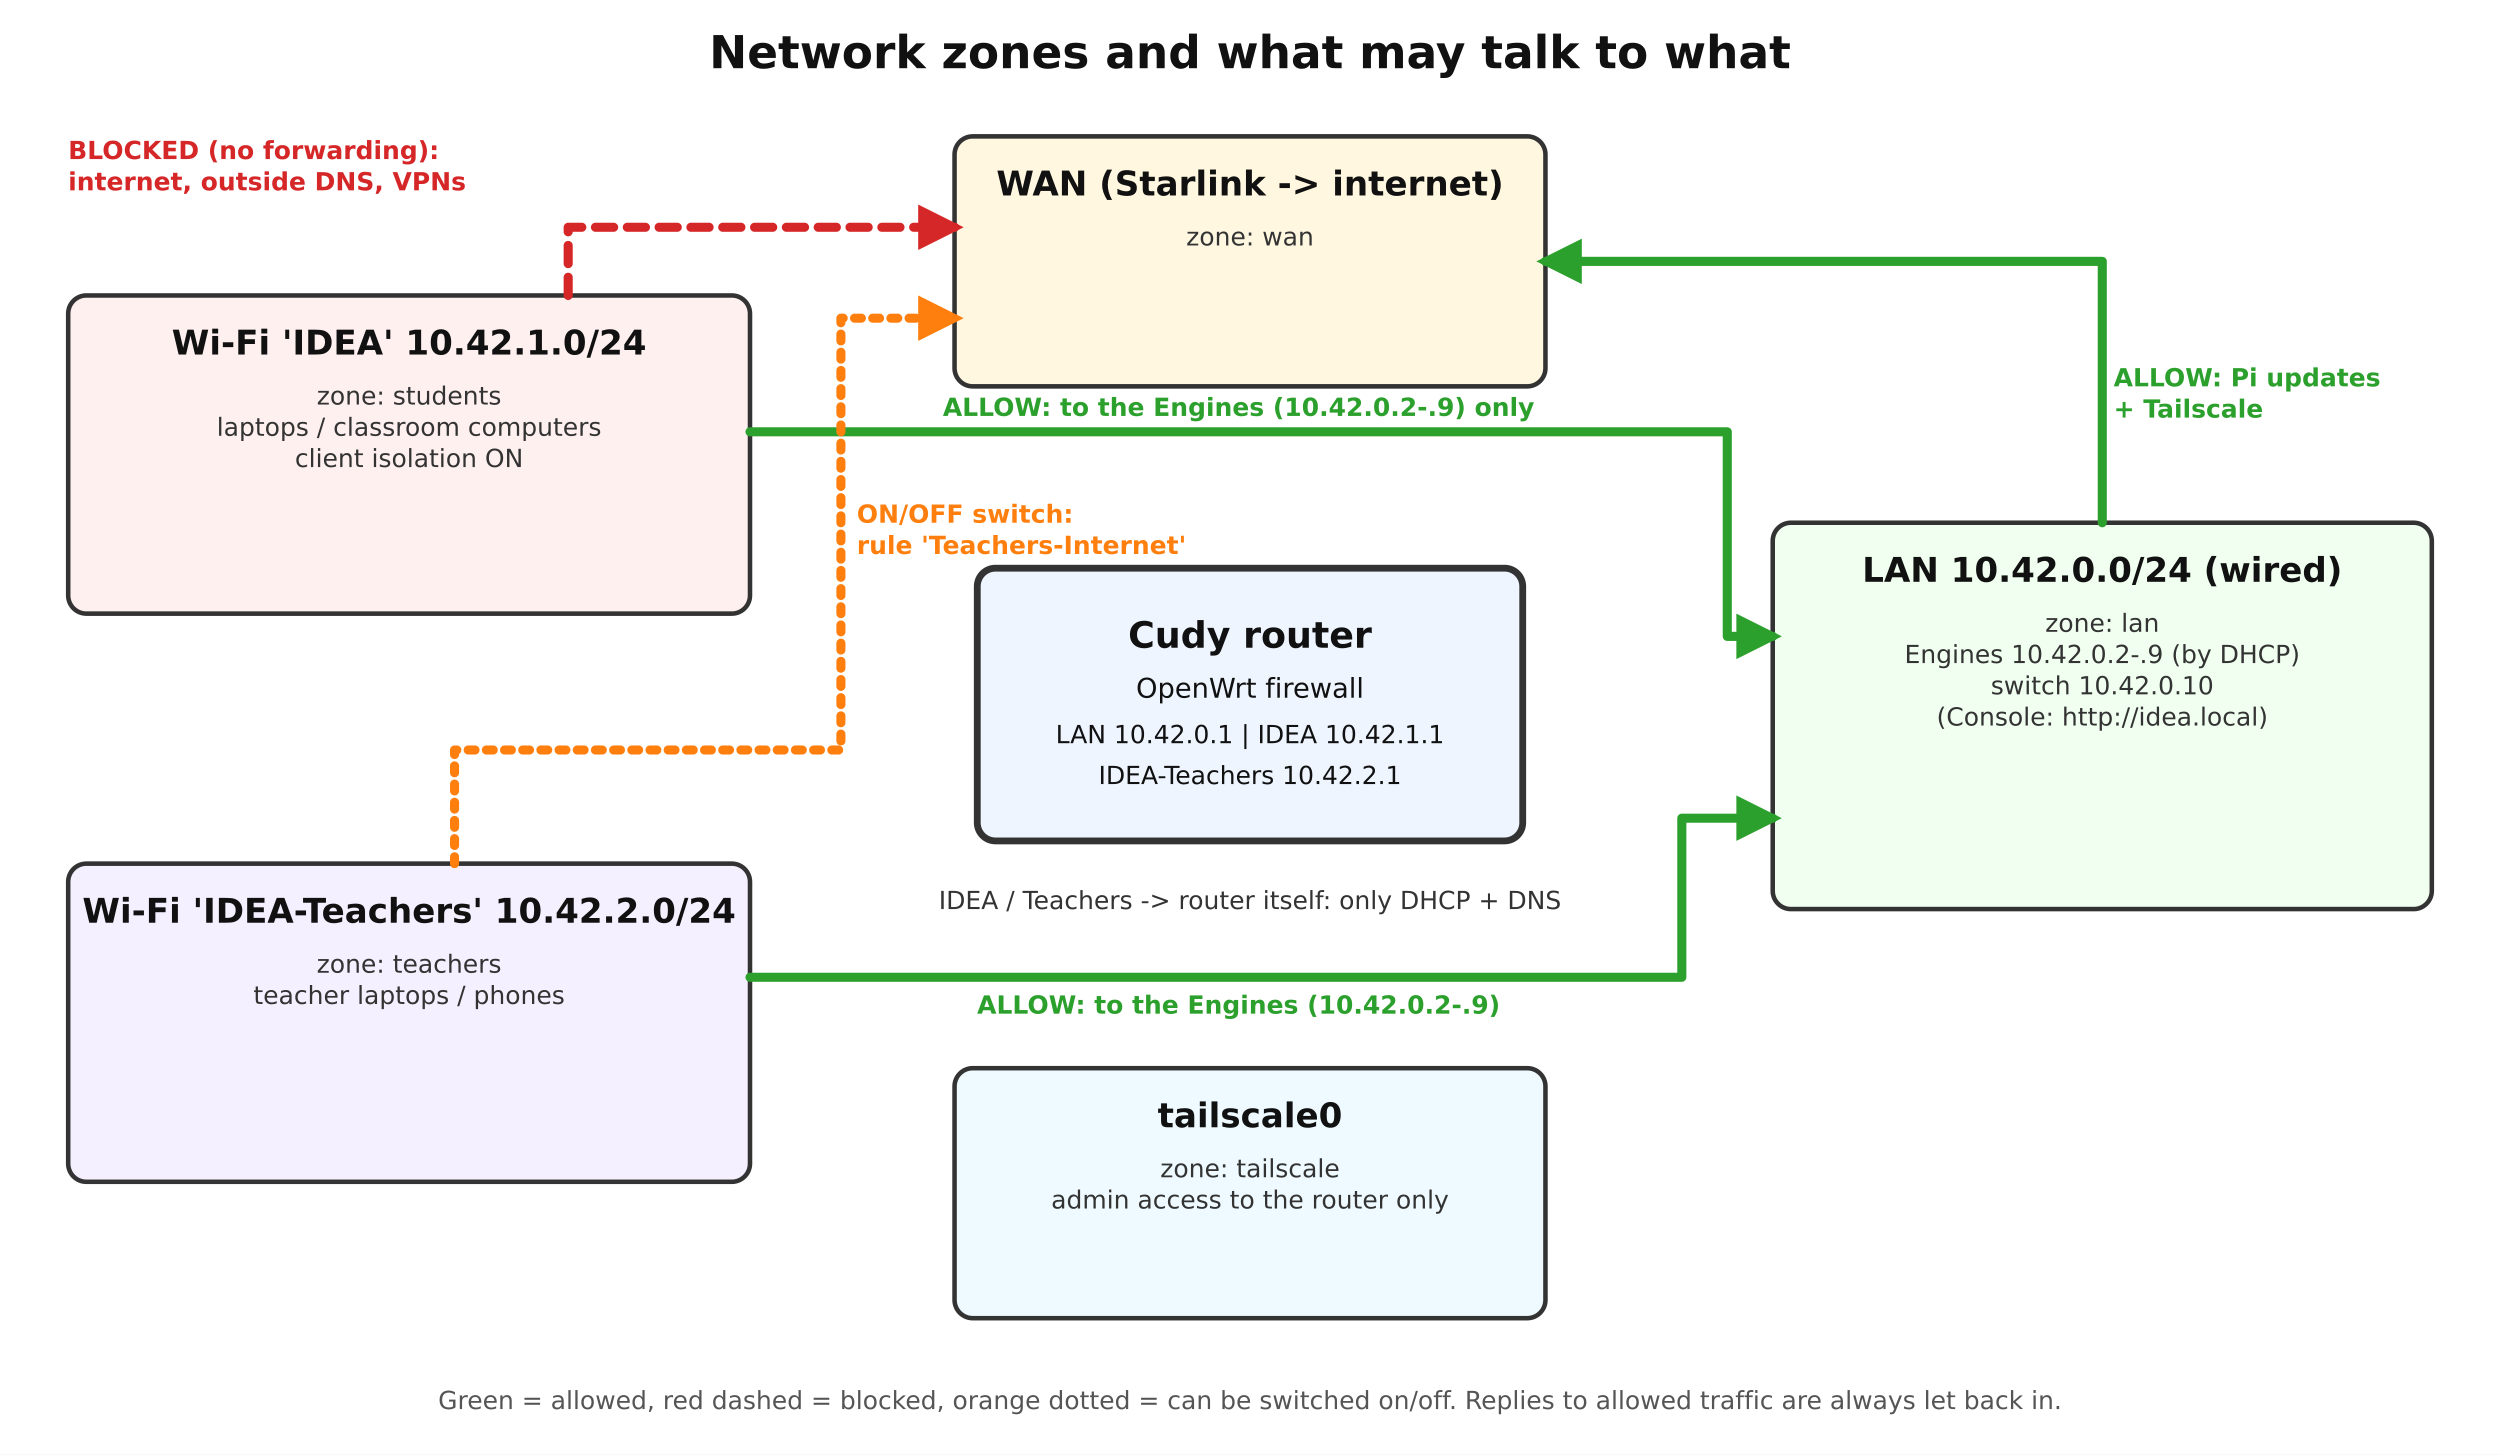
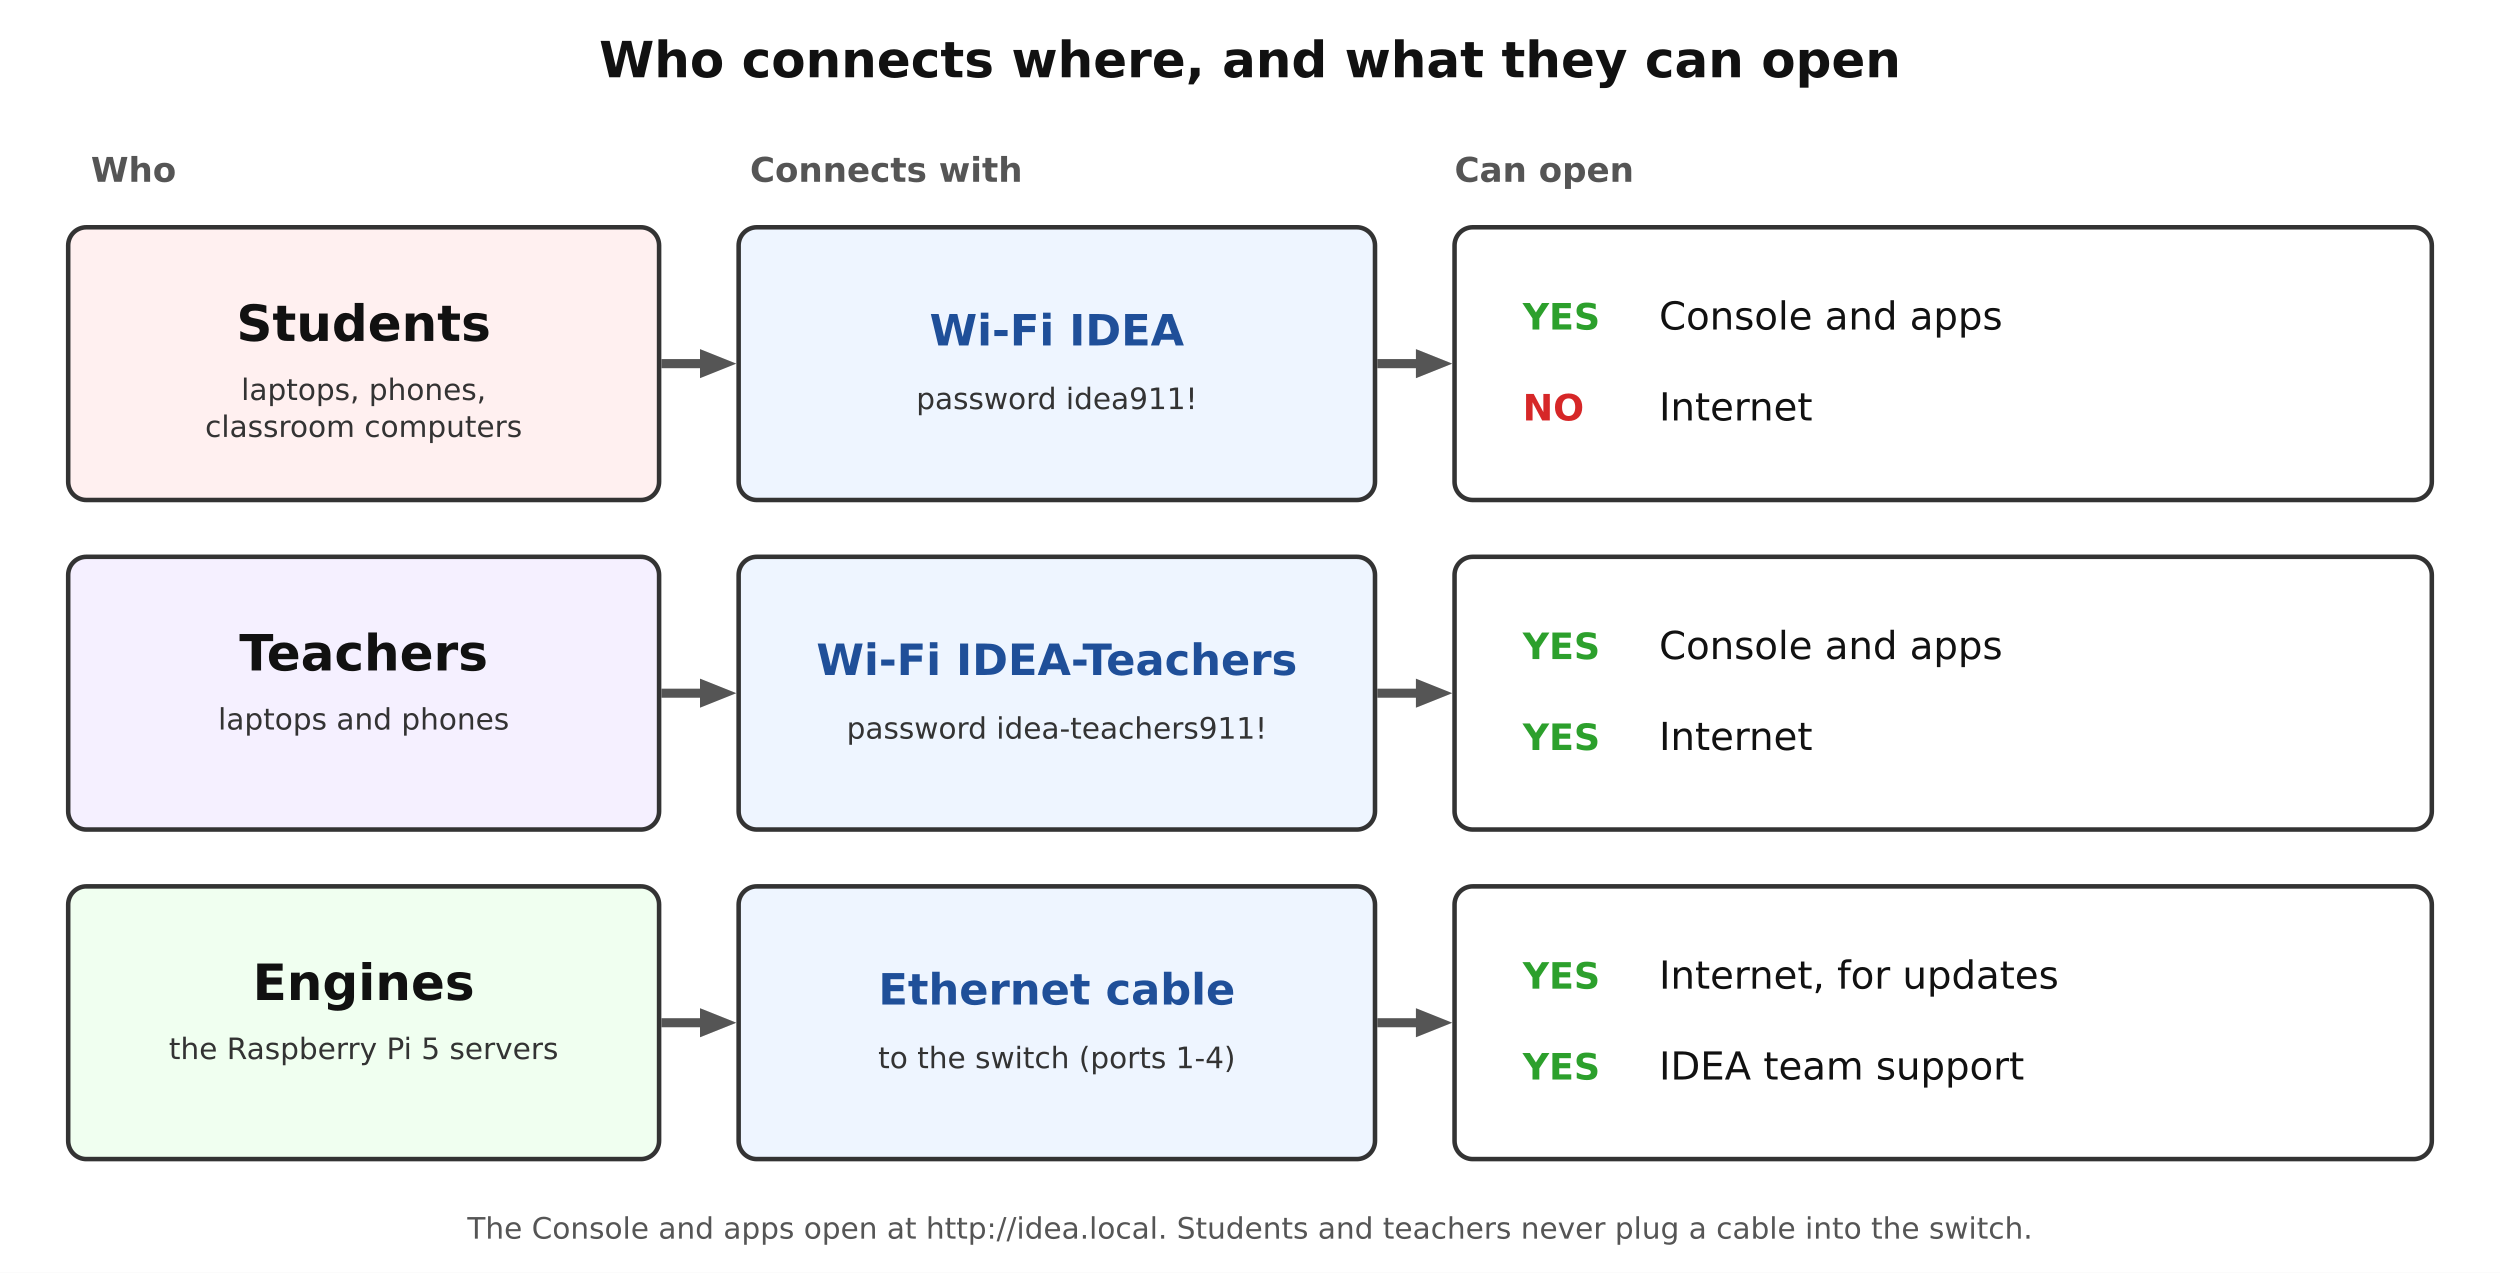
- <svg xmlns="http://www.w3.org/2000/svg" width="1100" height="640" viewBox="0 0 1100 640">
-   <defs>
-     <marker id="ah-2ca02c" viewBox="0 0 10 10" refX="8" refY="5" markerWidth="5" markerHeight="5" orient="auto-start-reverse">
-       <path d="M0,0 L10,5 L0,10 z" fill="#2ca02c" />
-     </marker>
-     <marker id="as-2ca02c" viewBox="0 0 10 10" refX="2" refY="5" markerWidth="5" markerHeight="5" orient="auto-start-reverse">
-       <path d="M0,0 L10,5 L0,10 z" fill="#2ca02c" />
-     </marker>
-     <marker id="ah-d62728" viewBox="0 0 10 10" refX="8" refY="5" markerWidth="5" markerHeight="5" orient="auto-start-reverse">
-       <path d="M0,0 L10,5 L0,10 z" fill="#d62728" />
-     </marker>
-     <marker id="as-d62728" viewBox="0 0 10 10" refX="2" refY="5" markerWidth="5" markerHeight="5" orient="auto-start-reverse">
-       <path d="M0,0 L10,5 L0,10 z" fill="#d62728" />
-     </marker>
-     <marker id="ah-ff7f0e" viewBox="0 0 10 10" refX="8" refY="5" markerWidth="5" markerHeight="5" orient="auto-start-reverse">
-       <path d="M0,0 L10,5 L0,10 z" fill="#ff7f0e" />
-     </marker>
-     <marker id="as-ff7f0e" viewBox="0 0 10 10" refX="2" refY="5" markerWidth="5" markerHeight="5" orient="auto-start-reverse">
-       <path d="M0,0 L10,5 L0,10 z" fill="#ff7f0e" />
-     </marker>
-   </defs>
+ <svg xmlns="http://www.w3.org/2000/svg" width="1100" height="560" viewBox="0 0 1100 560">
+   <defs />
  <rect width="100%" height="100%" fill="#ffffff" />
-   <text x="550" y="30.0" font-family="DejaVu Sans, Arial, sans-serif" font-size="20" font-weight="bold" text-anchor="middle" fill="#111">Network zones and what may talk to what</text>
-   <rect x="430" y="250" width="240" height="120" rx="8" fill="#eef5ff" stroke="#333" stroke-width="3" />
-   <text x="550" y="285.0" font-family="DejaVu Sans, Arial, sans-serif" font-size="16" font-weight="bold" text-anchor="middle" fill="#111">Cudy router</text>
-   <text x="550" y="307.0" font-family="DejaVu Sans, Arial, sans-serif" font-size="12" font-weight="normal" text-anchor="middle" fill="#111">OpenWrt firewall</text>
-   <text x="550" y="327.0" font-family="DejaVu Sans, Arial, sans-serif" font-size="11" font-weight="normal" text-anchor="middle" fill="#111">LAN 10.42.0.1 | IDEA 10.42.1.1</text>
-   <text x="550" y="345.0" font-family="DejaVu Sans, Arial, sans-serif" font-size="11" font-weight="normal" text-anchor="middle" fill="#111">IDEA-Teachers 10.42.2.1</text>
-   <rect x="420" y="60" width="260" height="110" rx="8" fill="#fff7e0" stroke="#333" stroke-width="2" />
-   <text x="550.0" y="86.0" font-family="DejaVu Sans, Arial, sans-serif" font-size="15" font-weight="bold" text-anchor="middle" fill="#111">WAN  (Starlink -&gt; internet)</text>
-   <text x="550.0" y="108.0" font-family="DejaVu Sans, Arial, sans-serif" font-size="11" font-weight="normal" text-anchor="middle" fill="#333">zone: wan</text>
-   <rect x="780" y="230" width="290" height="170" rx="8" fill="#f0fff0" stroke="#333" stroke-width="2" />
-   <text x="925.0" y="256.0" font-family="DejaVu Sans, Arial, sans-serif" font-size="15" font-weight="bold" text-anchor="middle" fill="#111">LAN  10.42.0.0/24  (wired)</text>
-   <text x="925.0" y="278.0" font-family="DejaVu Sans, Arial, sans-serif" font-size="11" font-weight="normal" text-anchor="middle" fill="#333">zone: lan</text>
-   <text x="925.0" y="291.75" font-family="DejaVu Sans, Arial, sans-serif" font-size="11" font-weight="normal" text-anchor="middle" fill="#333">Engines 10.42.0.2-.9 (by DHCP)</text>
-   <text x="925.0" y="305.5" font-family="DejaVu Sans, Arial, sans-serif" font-size="11" font-weight="normal" text-anchor="middle" fill="#333">switch 10.42.0.10</text>
-   <text x="925.0" y="319.25" font-family="DejaVu Sans, Arial, sans-serif" font-size="11" font-weight="normal" text-anchor="middle" fill="#333">(Console: http://idea.local)</text>
-   <rect x="30" y="130" width="300" height="140" rx="8" fill="#fff0f0" stroke="#333" stroke-width="2" />
-   <text x="180.0" y="156.0" font-family="DejaVu Sans, Arial, sans-serif" font-size="15" font-weight="bold" text-anchor="middle" fill="#111">Wi-Fi 'IDEA'  10.42.1.0/24</text>
-   <text x="180.0" y="178.0" font-family="DejaVu Sans, Arial, sans-serif" font-size="11" font-weight="normal" text-anchor="middle" fill="#333">zone: students</text>
-   <text x="180.0" y="191.75" font-family="DejaVu Sans, Arial, sans-serif" font-size="11" font-weight="normal" text-anchor="middle" fill="#333">laptops / classroom computers</text>
-   <text x="180.0" y="205.5" font-family="DejaVu Sans, Arial, sans-serif" font-size="11" font-weight="normal" text-anchor="middle" fill="#333">client isolation ON</text>
-   <rect x="30" y="380" width="300" height="140" rx="8" fill="#f5f0ff" stroke="#333" stroke-width="2" />
-   <text x="180.0" y="406.0" font-family="DejaVu Sans, Arial, sans-serif" font-size="15" font-weight="bold" text-anchor="middle" fill="#111">Wi-Fi 'IDEA-Teachers'  10.42.2.0/24</text>
-   <text x="180.0" y="428.0" font-family="DejaVu Sans, Arial, sans-serif" font-size="11" font-weight="normal" text-anchor="middle" fill="#333">zone: teachers</text>
-   <text x="180.0" y="441.75" font-family="DejaVu Sans, Arial, sans-serif" font-size="11" font-weight="normal" text-anchor="middle" fill="#333">teacher laptops / phones</text>
-   <rect x="420" y="470" width="260" height="110" rx="8" fill="#eefaff" stroke="#333" stroke-width="2" />
-   <text x="550.0" y="496.0" font-family="DejaVu Sans, Arial, sans-serif" font-size="15" font-weight="bold" text-anchor="middle" fill="#111">tailscale0</text>
-   <text x="550.0" y="518.0" font-family="DejaVu Sans, Arial, sans-serif" font-size="11" font-weight="normal" text-anchor="middle" fill="#333">zone: tailscale</text>
-   <text x="550.0" y="531.75" font-family="DejaVu Sans, Arial, sans-serif" font-size="11" font-weight="normal" text-anchor="middle" fill="#333">admin access to the router only</text>
-   <polyline points="330,190 760,190 760,280 780,280" fill="none" stroke="#2ca02c" stroke-width="4" stroke-linejoin="round" stroke-linecap="round" marker-end="url(#ah-2ca02c)" />
-   <text x="545" y="183.0" font-family="DejaVu Sans, Arial, sans-serif" font-size="11" font-weight="bold" text-anchor="middle" fill="#2ca02c">ALLOW: to the Engines (10.42.0.2-.9) only</text>
-   <polyline points="250,130 250,100 420,100" fill="none" stroke="#d62728" stroke-width="4" stroke-linejoin="round" stroke-linecap="round" stroke-dasharray="8,6" marker-end="url(#ah-d62728)" />
-   <text x="30" y="70.0" font-family="DejaVu Sans, Arial, sans-serif" font-size="11" font-weight="bold" text-anchor="start" fill="#d62728">BLOCKED (no forwarding):</text>
-   <text x="30" y="83.75" font-family="DejaVu Sans, Arial, sans-serif" font-size="11" font-weight="bold" text-anchor="start" fill="#d62728">internet, outside DNS, VPNs</text>
-   <polyline points="330,430 740,430 740,360 780,360" fill="none" stroke="#2ca02c" stroke-width="4" stroke-linejoin="round" stroke-linecap="round" marker-end="url(#ah-2ca02c)" />
-   <text x="545" y="446.0" font-family="DejaVu Sans, Arial, sans-serif" font-size="11" font-weight="bold" text-anchor="middle" fill="#2ca02c">ALLOW: to the Engines (10.42.0.2-.9)</text>
-   <polyline points="200,380 200,330 370,330 370,140 420,140" fill="none" stroke="#ff7f0e" stroke-width="4" stroke-linejoin="round" stroke-linecap="round" stroke-dasharray="3,5" marker-end="url(#ah-ff7f0e)" />
-   <text x="377" y="230.0" font-family="DejaVu Sans, Arial, sans-serif" font-size="11" font-weight="bold" text-anchor="start" fill="#ff7f0e">ON/OFF switch:</text>
-   <text x="377" y="243.75" font-family="DejaVu Sans, Arial, sans-serif" font-size="11" font-weight="bold" text-anchor="start" fill="#ff7f0e">rule 'Teachers-Internet'</text>
-   <polyline points="925,230 925,115 680,115" fill="none" stroke="#2ca02c" stroke-width="4" stroke-linejoin="round" stroke-linecap="round" marker-end="url(#ah-2ca02c)" />
-   <text x="930" y="170.0" font-family="DejaVu Sans, Arial, sans-serif" font-size="11" font-weight="bold" text-anchor="start" fill="#2ca02c">ALLOW: Pi updates</text>
-   <text x="930" y="183.75" font-family="DejaVu Sans, Arial, sans-serif" font-size="11" font-weight="bold" text-anchor="start" fill="#2ca02c">+ Tailscale</text>
-   <text x="550" y="400.0" font-family="DejaVu Sans, Arial, sans-serif" font-size="11" font-weight="normal" text-anchor="middle" fill="#333">IDEA / Teachers -&gt; router itself: only DHCP + DNS</text>
-   <text x="550" y="620.0" font-family="DejaVu Sans, Arial, sans-serif" font-size="11" font-weight="normal" text-anchor="middle" fill="#555">Green = allowed, red dashed = blocked, orange dotted = can be switched on/off. Replies to allowed traffic are always let back in.</text>
+   <text x="550" y="34.0" font-family="DejaVu Sans, Arial, sans-serif" font-size="22" font-weight="bold" text-anchor="middle" fill="#111">Who connects where, and what they can open</text>
+   <text x="40" y="80.0" font-family="DejaVu Sans, Arial, sans-serif" font-size="15" font-weight="bold" text-anchor="start" fill="#555">Who</text>
+   <text x="330" y="80.0" font-family="DejaVu Sans, Arial, sans-serif" font-size="15" font-weight="bold" text-anchor="start" fill="#555">Connects with</text>
+   <text x="640" y="80.0" font-family="DejaVu Sans, Arial, sans-serif" font-size="15" font-weight="bold" text-anchor="start" fill="#555">Can open</text>
+   <rect x="30" y="100" width="260" height="120" rx="8" fill="#fff0f0" stroke="#333" stroke-width="2" />
+   <text x="160" y="150.0" font-family="DejaVu Sans, Arial, sans-serif" font-size="22" font-weight="bold" text-anchor="middle" fill="#111">Students</text>
+   <text x="160" y="176.0" font-family="DejaVu Sans, Arial, sans-serif" font-size="13" font-weight="normal" text-anchor="middle" fill="#333">laptops, phones,</text>
+   <text x="160" y="192.25" font-family="DejaVu Sans, Arial, sans-serif" font-size="13" font-weight="normal" text-anchor="middle" fill="#333">classroom computers</text>
+   <polyline points="291,160 309.6,160.0" fill="none" stroke="#555" stroke-width="4" stroke-linejoin="round" stroke-linecap="butt" />
+   <polygon points="324,160 308.0,166.4 308.0,153.6" fill="#555" />
+   <rect x="325" y="100" width="280" height="120" rx="8" fill="#eef5ff" stroke="#333" stroke-width="2" />
+   <text x="465" y="152.0" font-family="DejaVu Sans, Arial, sans-serif" font-size="19" font-weight="bold" text-anchor="middle" fill="#1f4f99">Wi-Fi  IDEA</text>
+   <text x="465" y="180.0" font-family="DejaVu Sans, Arial, sans-serif" font-size="13" font-weight="normal" text-anchor="middle" fill="#333">password idea911!</text>
+   <polyline points="606,160 624.6,160.0" fill="none" stroke="#555" stroke-width="4" stroke-linejoin="round" stroke-linecap="butt" />
+   <polygon points="639,160 623.0,166.4 623.0,153.6" fill="#555" />
+   <rect x="640" y="100" width="430" height="120" rx="8" fill="#ffffff" stroke="#333" stroke-width="2" />
+   <text x="670" y="145.0" font-family="DejaVu Sans, Arial, sans-serif" font-size="16" font-weight="bold" text-anchor="start" fill="#2ca02c">YES</text>
+   <text x="730" y="145.0" font-family="DejaVu Sans, Arial, sans-serif" font-size="17" font-weight="normal" text-anchor="start" fill="#111">Console and apps</text>
+   <text x="670" y="185.0" font-family="DejaVu Sans, Arial, sans-serif" font-size="16" font-weight="bold" text-anchor="start" fill="#d62728">NO</text>
+   <text x="730" y="185.0" font-family="DejaVu Sans, Arial, sans-serif" font-size="17" font-weight="normal" text-anchor="start" fill="#111">Internet</text>
+   <rect x="30" y="245" width="260" height="120" rx="8" fill="#f5f0ff" stroke="#333" stroke-width="2" />
+   <text x="160" y="295.0" font-family="DejaVu Sans, Arial, sans-serif" font-size="22" font-weight="bold" text-anchor="middle" fill="#111">Teachers</text>
+   <text x="160" y="321.0" font-family="DejaVu Sans, Arial, sans-serif" font-size="13" font-weight="normal" text-anchor="middle" fill="#333">laptops and phones</text>
+   <polyline points="291,305 309.6,305.0" fill="none" stroke="#555" stroke-width="4" stroke-linejoin="round" stroke-linecap="butt" />
+   <polygon points="324,305 308.0,311.4 308.0,298.6" fill="#555" />
+   <rect x="325" y="245" width="280" height="120" rx="8" fill="#eef5ff" stroke="#333" stroke-width="2" />
+   <text x="465" y="297.0" font-family="DejaVu Sans, Arial, sans-serif" font-size="19" font-weight="bold" text-anchor="middle" fill="#1f4f99">Wi-Fi  IDEA-Teachers</text>
+   <text x="465" y="325.0" font-family="DejaVu Sans, Arial, sans-serif" font-size="13" font-weight="normal" text-anchor="middle" fill="#333">password idea-teachers911!</text>
+   <polyline points="606,305 624.6,305.0" fill="none" stroke="#555" stroke-width="4" stroke-linejoin="round" stroke-linecap="butt" />
+   <polygon points="639,305 623.0,311.4 623.0,298.6" fill="#555" />
+   <rect x="640" y="245" width="430" height="120" rx="8" fill="#ffffff" stroke="#333" stroke-width="2" />
+   <text x="670" y="290.0" font-family="DejaVu Sans, Arial, sans-serif" font-size="16" font-weight="bold" text-anchor="start" fill="#2ca02c">YES</text>
+   <text x="730" y="290.0" font-family="DejaVu Sans, Arial, sans-serif" font-size="17" font-weight="normal" text-anchor="start" fill="#111">Console and apps</text>
+   <text x="670" y="330.0" font-family="DejaVu Sans, Arial, sans-serif" font-size="16" font-weight="bold" text-anchor="start" fill="#2ca02c">YES</text>
+   <text x="730" y="330.0" font-family="DejaVu Sans, Arial, sans-serif" font-size="17" font-weight="normal" text-anchor="start" fill="#111">Internet</text>
+   <rect x="30" y="390" width="260" height="120" rx="8" fill="#f0fff0" stroke="#333" stroke-width="2" />
+   <text x="160" y="440.0" font-family="DejaVu Sans, Arial, sans-serif" font-size="22" font-weight="bold" text-anchor="middle" fill="#111">Engines</text>
+   <text x="160" y="466.0" font-family="DejaVu Sans, Arial, sans-serif" font-size="13" font-weight="normal" text-anchor="middle" fill="#333">the Raspberry Pi 5 servers</text>
+   <polyline points="291,450 309.6,450.0" fill="none" stroke="#555" stroke-width="4" stroke-linejoin="round" stroke-linecap="butt" />
+   <polygon points="324,450 308.0,456.4 308.0,443.6" fill="#555" />
+   <rect x="325" y="390" width="280" height="120" rx="8" fill="#eef5ff" stroke="#333" stroke-width="2" />
+   <text x="465" y="442.0" font-family="DejaVu Sans, Arial, sans-serif" font-size="19" font-weight="bold" text-anchor="middle" fill="#1f4f99">Ethernet cable</text>
+   <text x="465" y="470.0" font-family="DejaVu Sans, Arial, sans-serif" font-size="13" font-weight="normal" text-anchor="middle" fill="#333">to the switch (ports 1-4)</text>
+   <polyline points="606,450 624.6,450.0" fill="none" stroke="#555" stroke-width="4" stroke-linejoin="round" stroke-linecap="butt" />
+   <polygon points="639,450 623.0,456.4 623.0,443.6" fill="#555" />
+   <rect x="640" y="390" width="430" height="120" rx="8" fill="#ffffff" stroke="#333" stroke-width="2" />
+   <text x="670" y="435.0" font-family="DejaVu Sans, Arial, sans-serif" font-size="16" font-weight="bold" text-anchor="start" fill="#2ca02c">YES</text>
+   <text x="730" y="435.0" font-family="DejaVu Sans, Arial, sans-serif" font-size="17" font-weight="normal" text-anchor="start" fill="#111">Internet, for updates</text>
+   <text x="670" y="475.0" font-family="DejaVu Sans, Arial, sans-serif" font-size="16" font-weight="bold" text-anchor="start" fill="#2ca02c">YES</text>
+   <text x="730" y="475.0" font-family="DejaVu Sans, Arial, sans-serif" font-size="17" font-weight="normal" text-anchor="start" fill="#111">IDEA team support</text>
+   <text x="550" y="545.0" font-family="DejaVu Sans, Arial, sans-serif" font-size="13" font-weight="normal" text-anchor="middle" fill="#555">The Console and apps open at http://idea.local. Students and teachers never plug a cable into the switch.</text>
</svg>
